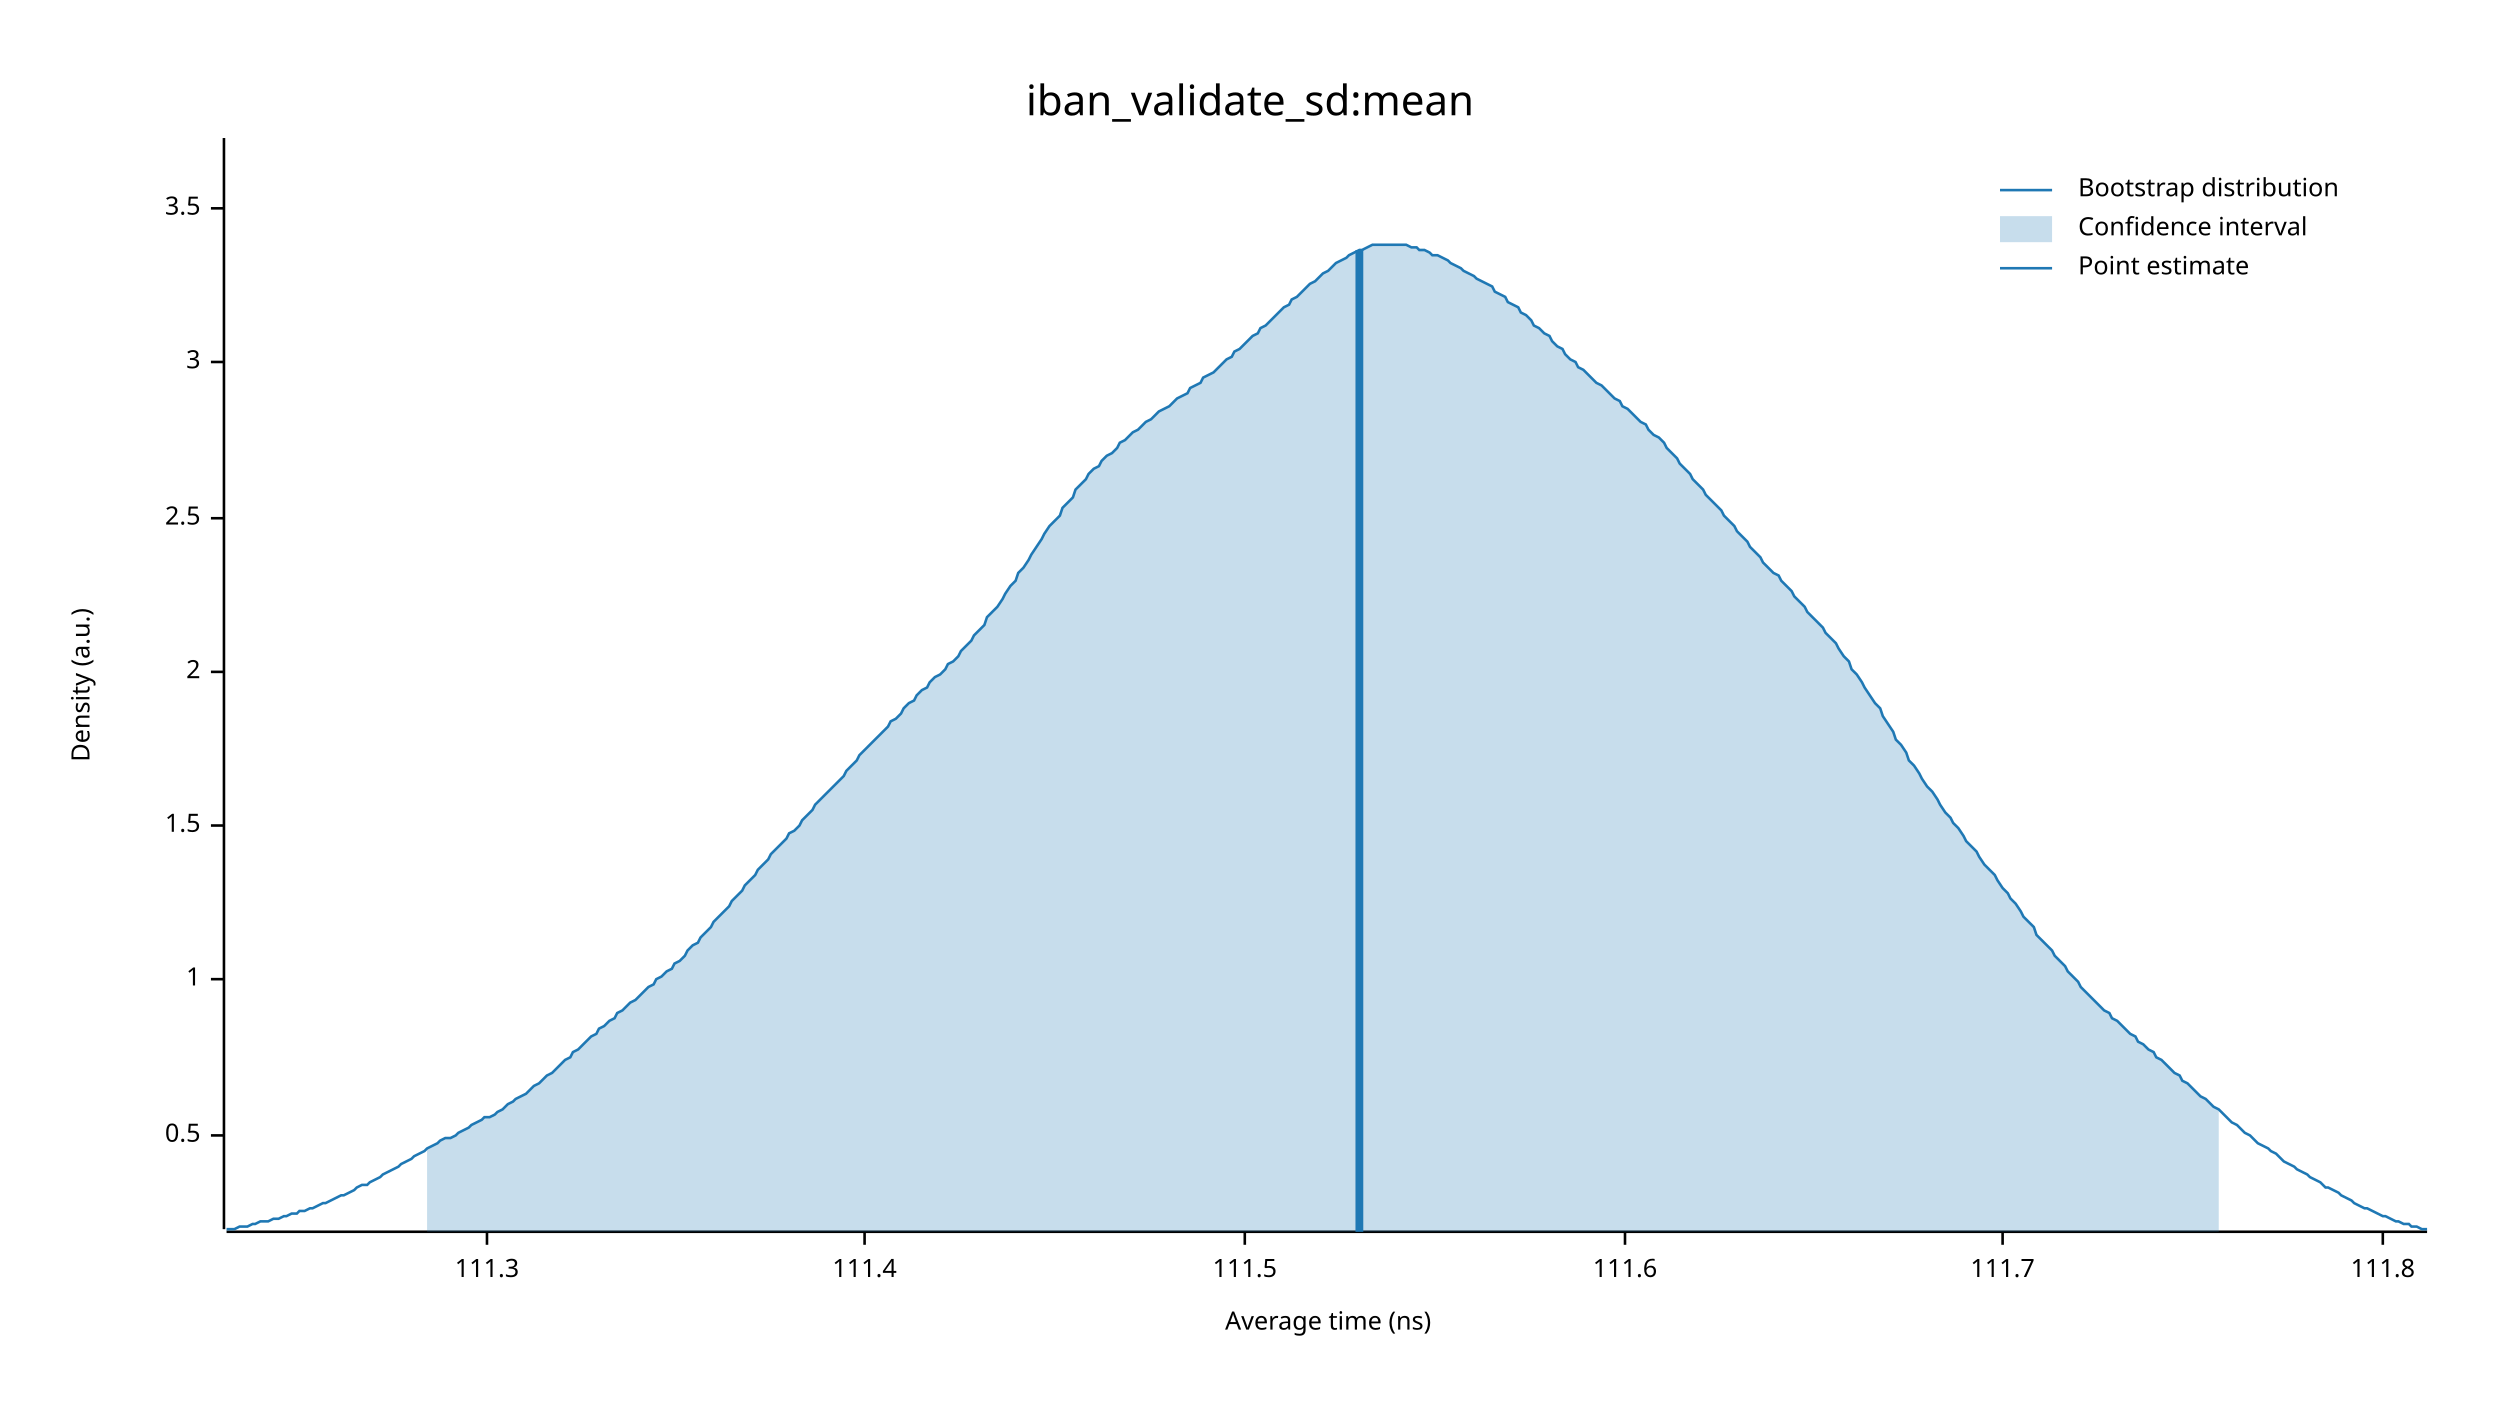
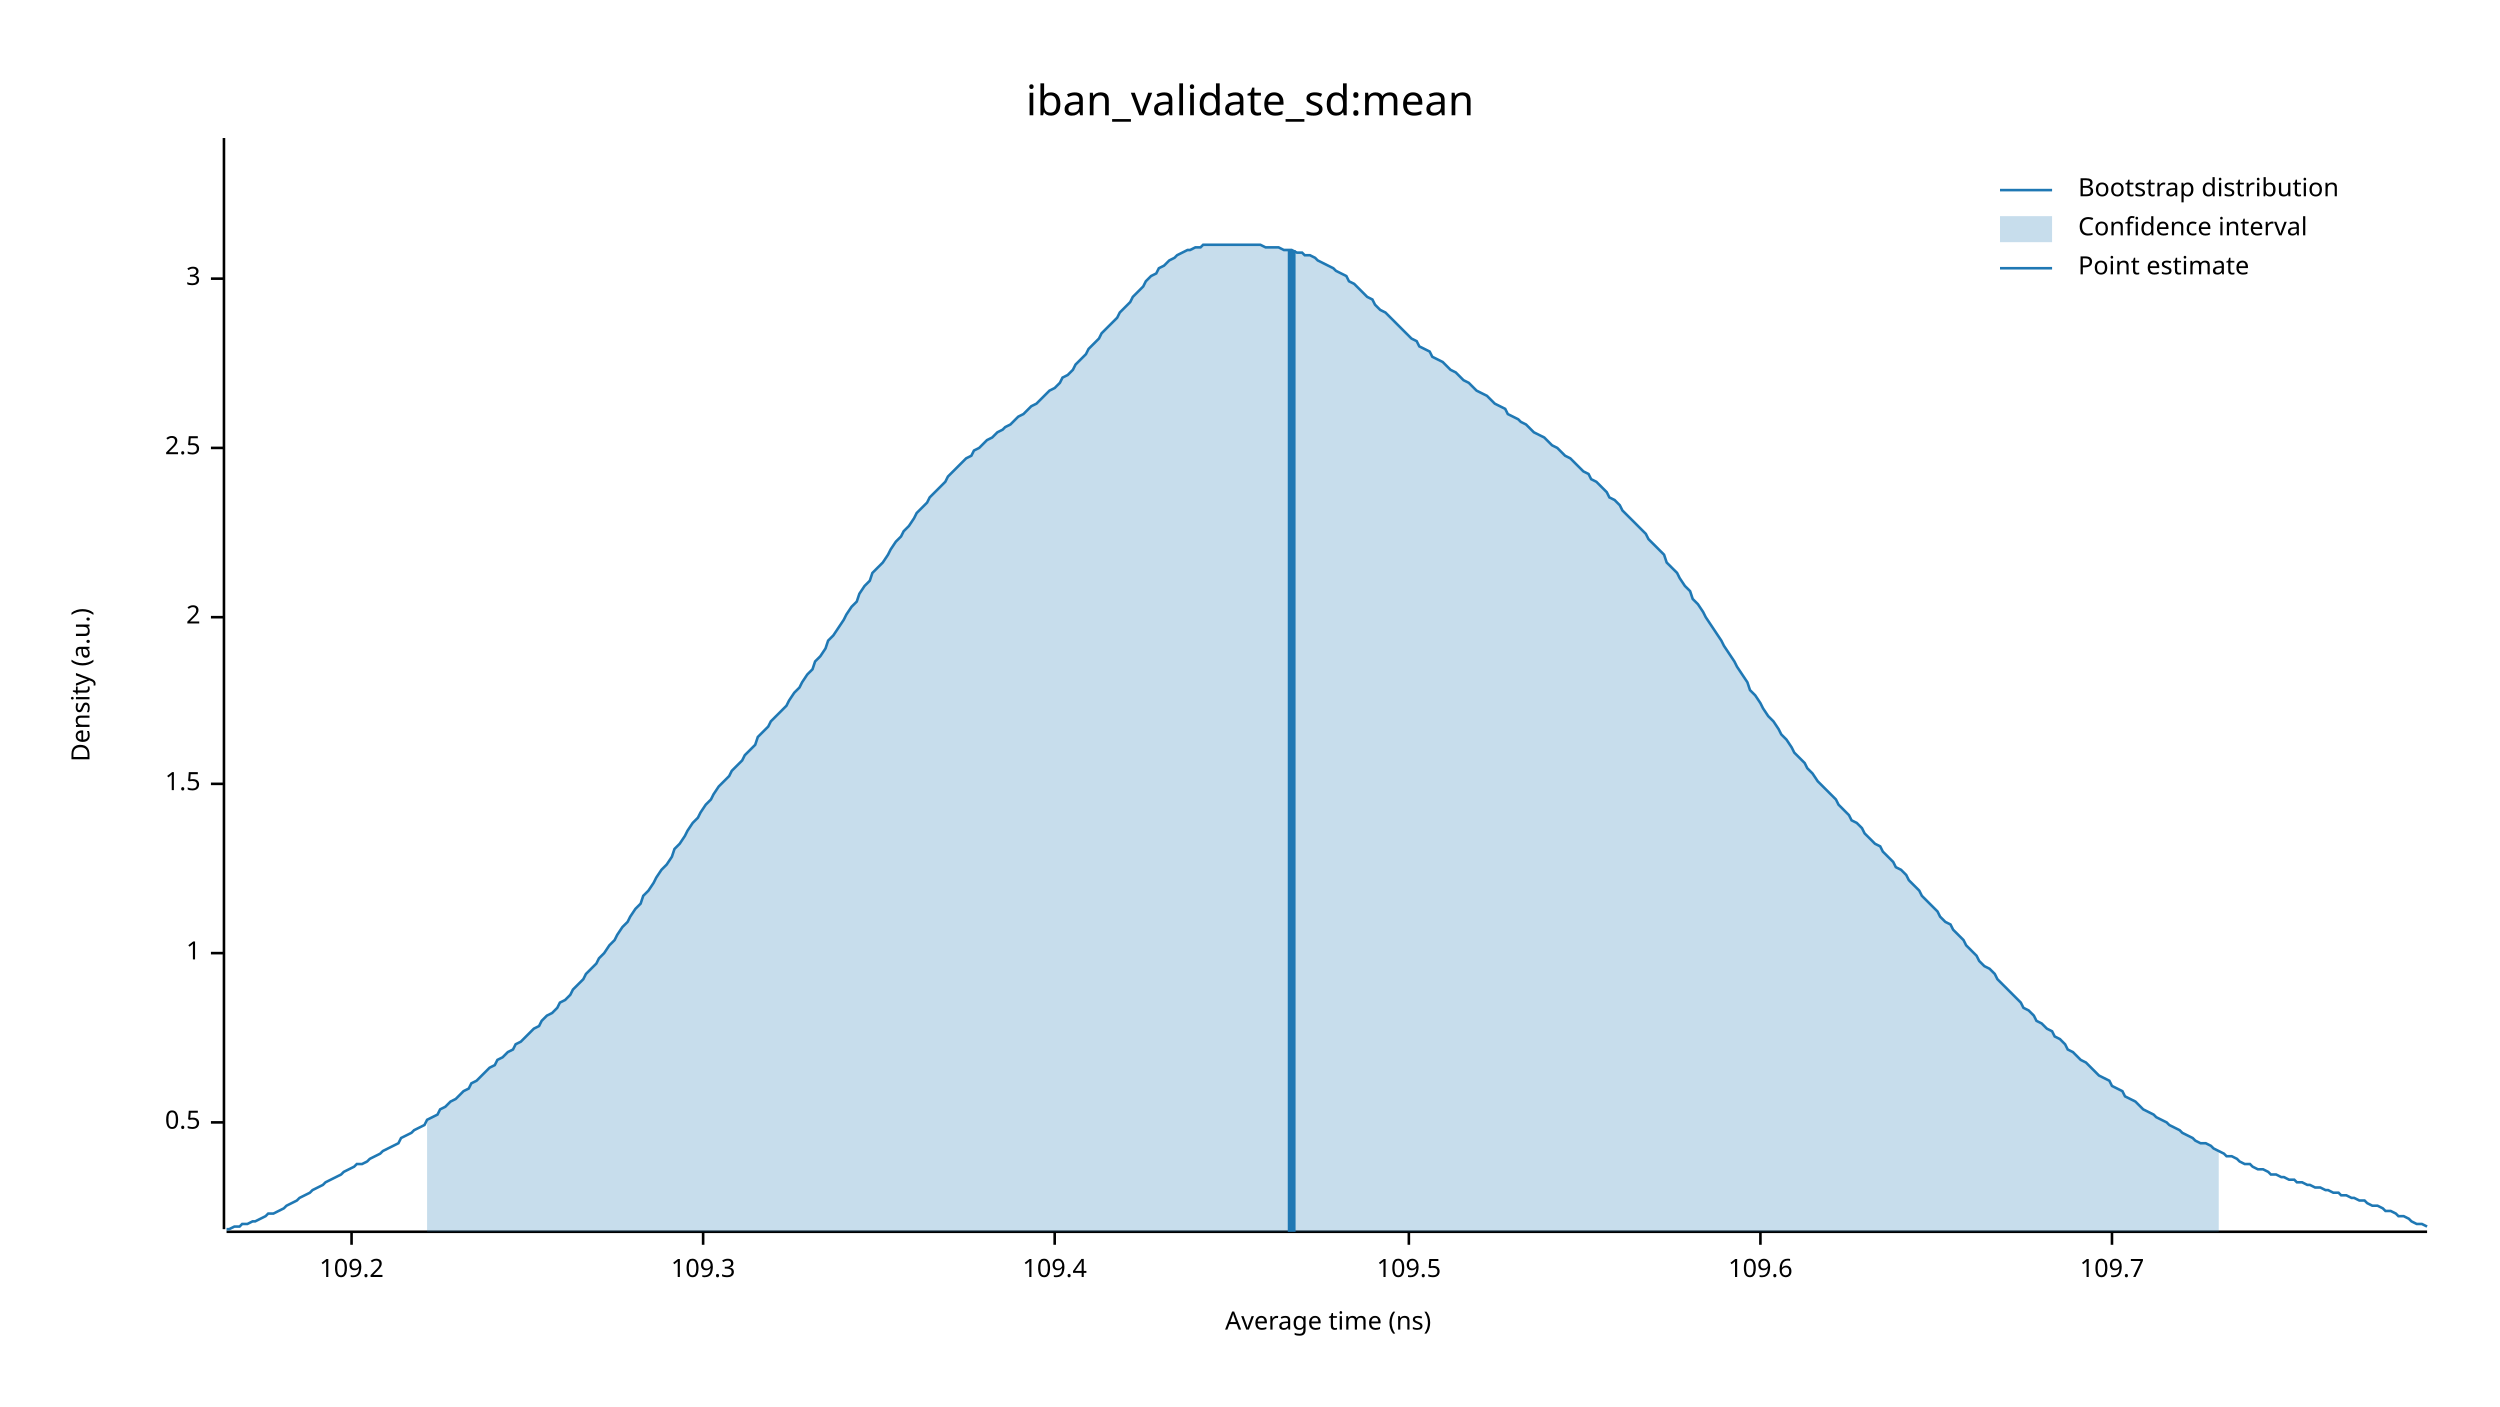
<svg xmlns="http://www.w3.org/2000/svg" width="960" height="540" viewBox="0 0 960 540">
  <text x="480" y="32" dy="0.76em" text-anchor="middle" font-family="sans-serif" font-size="16.129" opacity="1" fill="#000000">
iban_validate_sd:mean
</text>
  <text x="27" y="263" dy="0.76em" text-anchor="middle" font-family="sans-serif" font-size="9.677" opacity="1" fill="#000000" transform="rotate(270, 27, 263)">
Density (a.u.)
</text>
  <text x="510" y="513" dy="-0.5ex" text-anchor="middle" font-family="sans-serif" font-size="9.677" opacity="1" fill="#000000">
Average time (ns)
</text>
  <polyline fill="none" opacity="1" stroke="#000000" stroke-width="1" points="86,53 86,472 " />
-   <text x="77" y="436" dy="0.5ex" text-anchor="end" font-family="sans-serif" font-size="9.677" opacity="1" fill="#000000">
+   <text x="77" y="431" dy="0.5ex" text-anchor="end" font-family="sans-serif" font-size="9.677" opacity="1" fill="#000000">
0.5
</text>
-   <polyline fill="none" opacity="1" stroke="#000000" stroke-width="1" points="81,436 86,436 " />
-   <text x="77" y="376" dy="0.5ex" text-anchor="end" font-family="sans-serif" font-size="9.677" opacity="1" fill="#000000">
+   <polyline fill="none" opacity="1" stroke="#000000" stroke-width="1" points="81,431 86,431 " />
+   <text x="77" y="366" dy="0.5ex" text-anchor="end" font-family="sans-serif" font-size="9.677" opacity="1" fill="#000000">
1
</text>
-   <polyline fill="none" opacity="1" stroke="#000000" stroke-width="1" points="81,376 86,376 " />
-   <text x="77" y="317" dy="0.5ex" text-anchor="end" font-family="sans-serif" font-size="9.677" opacity="1" fill="#000000">
+   <polyline fill="none" opacity="1" stroke="#000000" stroke-width="1" points="81,366 86,366 " />
+   <text x="77" y="301" dy="0.5ex" text-anchor="end" font-family="sans-serif" font-size="9.677" opacity="1" fill="#000000">
1.5
</text>
-   <polyline fill="none" opacity="1" stroke="#000000" stroke-width="1" points="81,317 86,317 " />
-   <text x="77" y="258" dy="0.5ex" text-anchor="end" font-family="sans-serif" font-size="9.677" opacity="1" fill="#000000">
+   <polyline fill="none" opacity="1" stroke="#000000" stroke-width="1" points="81,301 86,301 " />
+   <text x="77" y="237" dy="0.5ex" text-anchor="end" font-family="sans-serif" font-size="9.677" opacity="1" fill="#000000">
2
</text>
-   <polyline fill="none" opacity="1" stroke="#000000" stroke-width="1" points="81,258 86,258 " />
-   <text x="77" y="199" dy="0.5ex" text-anchor="end" font-family="sans-serif" font-size="9.677" opacity="1" fill="#000000">
+   <polyline fill="none" opacity="1" stroke="#000000" stroke-width="1" points="81,237 86,237 " />
+   <text x="77" y="172" dy="0.5ex" text-anchor="end" font-family="sans-serif" font-size="9.677" opacity="1" fill="#000000">
2.5
</text>
-   <polyline fill="none" opacity="1" stroke="#000000" stroke-width="1" points="81,199 86,199 " />
-   <text x="77" y="139" dy="0.5ex" text-anchor="end" font-family="sans-serif" font-size="9.677" opacity="1" fill="#000000">
+   <polyline fill="none" opacity="1" stroke="#000000" stroke-width="1" points="81,172 86,172 " />
+   <text x="77" y="107" dy="0.5ex" text-anchor="end" font-family="sans-serif" font-size="9.677" opacity="1" fill="#000000">
3
</text>
-   <polyline fill="none" opacity="1" stroke="#000000" stroke-width="1" points="81,139 86,139 " />
-   <text x="77" y="80" dy="0.5ex" text-anchor="end" font-family="sans-serif" font-size="9.677" opacity="1" fill="#000000">
- 3.5
+   <polyline fill="none" opacity="1" stroke="#000000" stroke-width="1" points="81,107 86,107 " />
+   <polyline fill="none" opacity="1" stroke="#000000" stroke-width="1" points="87,473 932,473 " />
+   <text x="135" y="483" dy="0.76em" text-anchor="middle" font-family="sans-serif" font-size="9.677" opacity="1" fill="#000000">
+ 109.2
</text>
-   <polyline fill="none" opacity="1" stroke="#000000" stroke-width="1" points="81,80 86,80 " />
-   <polyline fill="none" opacity="1" stroke="#000000" stroke-width="1" points="87,473 932,473 " />
-   <text x="187" y="483" dy="0.76em" text-anchor="middle" font-family="sans-serif" font-size="9.677" opacity="1" fill="#000000">
- 111.3
+   <polyline fill="none" opacity="1" stroke="#000000" stroke-width="1" points="135,473 135,478 " />
+   <text x="270" y="483" dy="0.76em" text-anchor="middle" font-family="sans-serif" font-size="9.677" opacity="1" fill="#000000">
+ 109.3
</text>
-   <polyline fill="none" opacity="1" stroke="#000000" stroke-width="1" points="187,473 187,478 " />
-   <text x="332" y="483" dy="0.76em" text-anchor="middle" font-family="sans-serif" font-size="9.677" opacity="1" fill="#000000">
- 111.4
+   <polyline fill="none" opacity="1" stroke="#000000" stroke-width="1" points="270,473 270,478 " />
+   <text x="405" y="483" dy="0.76em" text-anchor="middle" font-family="sans-serif" font-size="9.677" opacity="1" fill="#000000">
+ 109.4
</text>
-   <polyline fill="none" opacity="1" stroke="#000000" stroke-width="1" points="332,473 332,478 " />
-   <text x="478" y="483" dy="0.76em" text-anchor="middle" font-family="sans-serif" font-size="9.677" opacity="1" fill="#000000">
- 111.5
+   <polyline fill="none" opacity="1" stroke="#000000" stroke-width="1" points="405,473 405,478 " />
+   <text x="541" y="483" dy="0.76em" text-anchor="middle" font-family="sans-serif" font-size="9.677" opacity="1" fill="#000000">
+ 109.5
</text>
-   <polyline fill="none" opacity="1" stroke="#000000" stroke-width="1" points="478,473 478,478 " />
-   <text x="624" y="483" dy="0.76em" text-anchor="middle" font-family="sans-serif" font-size="9.677" opacity="1" fill="#000000">
- 111.6
+   <polyline fill="none" opacity="1" stroke="#000000" stroke-width="1" points="541,473 541,478 " />
+   <text x="676" y="483" dy="0.76em" text-anchor="middle" font-family="sans-serif" font-size="9.677" opacity="1" fill="#000000">
+ 109.6
</text>
-   <polyline fill="none" opacity="1" stroke="#000000" stroke-width="1" points="624,473 624,478 " />
-   <text x="769" y="483" dy="0.76em" text-anchor="middle" font-family="sans-serif" font-size="9.677" opacity="1" fill="#000000">
- 111.7
+   <polyline fill="none" opacity="1" stroke="#000000" stroke-width="1" points="676,473 676,478 " />
+   <text x="811" y="483" dy="0.76em" text-anchor="middle" font-family="sans-serif" font-size="9.677" opacity="1" fill="#000000">
+ 109.7
</text>
-   <polyline fill="none" opacity="1" stroke="#000000" stroke-width="1" points="769,473 769,478 " />
-   <text x="915" y="483" dy="0.76em" text-anchor="middle" font-family="sans-serif" font-size="9.677" opacity="1" fill="#000000">
- 111.8
- </text>
-   <polyline fill="none" opacity="1" stroke="#000000" stroke-width="1" points="915,473 915,478 " />
-   <polyline fill="none" opacity="1" stroke="#1F78B4" stroke-width="1" points="87,472 88,472 90,472 92,471 93,471 95,471 97,470 98,470 100,469 102,469 103,469 105,468 107,468 109,467 110,467 112,466 114,466 115,465 117,465 119,464 120,464 122,463 124,462 125,462 127,461 129,460 131,459 132,459 134,458 136,457 137,456 139,455 141,455 142,454 144,453 146,452 147,451 149,450 151,449 153,448 154,447 156,446 158,445 159,444 161,443 163,442 164,441 166,440 168,439 169,438 171,437 173,437 175,436 176,435 178,434 180,433 181,432 183,431 185,430 186,429 188,429 190,428 191,427 193,426 195,424 197,423 198,422 200,421 202,420 203,419 205,417 207,416 208,415 210,413 212,412 214,410 215,409 217,407 219,406 220,404 222,403 224,401 225,400 227,398 229,397 230,395 232,394 234,392 236,391 237,389 239,388 241,386 242,385 244,384 246,382 247,381 249,379 251,378 252,376 254,375 256,373 258,372 259,370 261,369 263,367 264,365 266,363 268,362 269,360 271,358 273,356 274,354 276,352 278,350 280,348 281,346 283,344 285,342 286,340 288,338 290,336 291,334 293,332 295,330 296,328 298,326 300,324 302,322 303,320 305,319 307,317 308,315 310,313 312,311 313,309 315,307 317,305 318,304 320,302 322,300 324,298 325,296 327,294 329,292 330,290 332,288 334,286 335,285 337,283 339,281 341,279 342,277 344,276 346,274 347,272 349,270 351,269 352,267 354,265 356,264 357,262 359,260 361,259 363,257 364,255 366,254 368,252 369,250 371,248 373,246 374,244 376,242 378,240 379,237 381,235 383,233 385,230 386,228 388,225 390,223 391,220 393,218 395,215 396,213 398,210 400,207 401,205 403,202 405,200 407,198 408,195 410,193 412,191 413,188 415,186 417,184 418,182 420,180 422,179 423,177 425,175 427,174 429,172 430,170 432,169 434,167 435,166 437,165 439,163 440,162 442,161 444,159 445,158 447,157 449,156 451,154 452,153 454,152 456,151 457,149 459,148 461,147 462,145 464,144 466,143 468,141 469,140 471,138 473,137 474,135 476,134 478,132 479,131 481,129 483,128 484,126 486,125 488,123 490,121 491,120 493,118 495,117 496,115 498,114 500,112 501,111 503,109 505,108 506,107 508,105 510,104 512,102 513,101 515,100 517,99 518,98 520,97 522,96 523,96 525,95 527,94 528,94 530,94 532,94 534,94 535,94 537,94 539,94 540,94 542,95 544,95 545,96 547,96 549,97 550,98 552,98 554,99 556,100 557,101 559,102 561,103 562,104 564,105 566,106 567,107 569,108 571,109 573,110 574,112 576,113 578,114 579,116 581,117 583,118 584,120 586,121 588,123 589,125 591,126 593,128 595,129 596,131 598,133 600,134 601,136 603,138 605,139 606,141 608,142 610,144 611,145 613,147 615,148 617,150 618,151 620,153 622,154 623,156 625,157 627,159 628,160 630,162 632,163 633,165 635,167 637,168 639,170 640,172 642,174 644,176 645,178 647,180 649,182 650,184 652,186 654,188 655,190 657,192 659,194 661,196 662,198 664,200 666,202 667,204 669,206 671,208 672,210 674,212 676,214 677,216 679,218 681,220 683,221 684,223 686,225 688,227 689,229 691,231 693,233 694,235 696,237 698,239 700,241 701,243 703,245 705,247 706,249 708,252 710,254 711,257 713,259 715,262 716,264 718,267 720,270 722,272 723,275 725,278 727,281 728,284 730,286 732,289 733,292 735,294 737,297 738,299 740,302 742,304 744,307 745,309 747,312 749,314 750,316 752,318 754,321 755,323 757,325 759,327 760,329 762,332 764,334 766,336 767,338 769,341 771,343 772,345 774,347 776,350 777,352 779,354 781,356 782,359 784,361 786,363 788,365 789,367 791,369 793,371 794,373 796,375 798,377 799,379 801,381 803,383 804,384 806,386 808,388 810,389 811,391 813,392 815,394 816,395 818,397 820,398 821,400 823,401 825,403 827,404 828,406 830,407 832,409 833,410 835,412 837,413 838,415 840,416 842,418 843,419 845,421 847,422 849,424 850,425 852,426 854,428 855,429 857,431 859,432 860,433 862,435 864,436 865,437 867,439 869,440 871,441 872,442 874,443 876,445 877,446 879,447 881,448 882,449 884,450 886,451 887,452 889,453 891,454 893,456 894,456 896,457 898,458 899,459 901,460 903,461 904,462 906,463 908,464 909,464 911,465 913,466 915,467 916,467 918,468 920,469 921,469 923,470 925,470 926,471 928,471 930,472 932,472 " />
-   <polygon opacity="0.25" fill="#1F78B4" points="164,441 166,440 168,439 169,438 171,437 173,437 175,436 176,435 178,434 180,433 181,432 183,431 185,430 186,429 188,429 190,428 191,427 193,426 195,424 197,423 198,422 200,421 202,420 203,419 205,417 207,416 208,415 210,413 212,412 214,410 215,409 217,407 219,406 220,404 222,403 224,401 225,400 227,398 229,397 230,395 232,394 234,392 236,391 237,389 239,388 241,386 242,385 244,384 246,382 247,381 249,379 251,378 252,376 254,375 256,373 258,372 259,370 261,369 263,367 264,365 266,363 268,362 269,360 271,358 273,356 274,354 276,352 278,350 280,348 281,346 283,344 285,342 286,340 288,338 290,336 291,334 293,332 295,330 296,328 298,326 300,324 302,322 303,320 305,319 307,317 308,315 310,313 312,311 313,309 315,307 317,305 318,304 320,302 322,300 324,298 325,296 327,294 329,292 330,290 332,288 334,286 335,285 337,283 339,281 341,279 342,277 344,276 346,274 347,272 349,270 351,269 352,267 354,265 356,264 357,262 359,260 361,259 363,257 364,255 366,254 368,252 369,250 371,248 373,246 374,244 376,242 378,240 379,237 381,235 383,233 385,230 386,228 388,225 390,223 391,220 393,218 395,215 396,213 398,210 400,207 401,205 403,202 405,200 407,198 408,195 410,193 412,191 413,188 415,186 417,184 418,182 420,180 422,179 423,177 425,175 427,174 429,172 430,170 432,169 434,167 435,166 437,165 439,163 440,162 442,161 444,159 445,158 447,157 449,156 451,154 452,153 454,152 456,151 457,149 459,148 461,147 462,145 464,144 466,143 468,141 469,140 471,138 473,137 474,135 476,134 478,132 479,131 481,129 483,128 484,126 486,125 488,123 490,121 491,120 493,118 495,117 496,115 498,114 500,112 501,111 503,109 505,108 506,107 508,105 510,104 512,102 513,101 515,100 517,99 518,98 520,97 522,96 523,96 525,95 527,94 528,94 530,94 532,94 534,94 535,94 537,94 539,94 540,94 542,95 544,95 545,96 547,96 549,97 550,98 552,98 554,99 556,100 557,101 559,102 561,103 562,104 564,105 566,106 567,107 569,108 571,109 573,110 574,112 576,113 578,114 579,116 581,117 583,118 584,120 586,121 588,123 589,125 591,126 593,128 595,129 596,131 598,133 600,134 601,136 603,138 605,139 606,141 608,142 610,144 611,145 613,147 615,148 617,150 618,151 620,153 622,154 623,156 625,157 627,159 628,160 630,162 632,163 633,165 635,167 637,168 639,170 640,172 642,174 644,176 645,178 647,180 649,182 650,184 652,186 654,188 655,190 657,192 659,194 661,196 662,198 664,200 666,202 667,204 669,206 671,208 672,210 674,212 676,214 677,216 679,218 681,220 683,221 684,223 686,225 688,227 689,229 691,231 693,233 694,235 696,237 698,239 700,241 701,243 703,245 705,247 706,249 708,252 710,254 711,257 713,259 715,262 716,264 718,267 720,270 722,272 723,275 725,278 727,281 728,284 730,286 732,289 733,292 735,294 737,297 738,299 740,302 742,304 744,307 745,309 747,312 749,314 750,316 752,318 754,321 755,323 757,325 759,327 760,329 762,332 764,334 766,336 767,338 769,341 771,343 772,345 774,347 776,350 777,352 779,354 781,356 782,359 784,361 786,363 788,365 789,367 791,369 793,371 794,373 796,375 798,377 799,379 801,381 803,383 804,384 806,386 808,388 810,389 811,391 813,392 815,394 816,395 818,397 820,398 821,400 823,401 825,403 827,404 828,406 830,407 832,409 833,410 835,412 837,413 838,415 840,416 842,418 843,419 845,421 847,422 849,424 850,425 852,426 852,473 164,473 " />
-   <polyline fill="none" opacity="1" stroke="#1F78B4" stroke-width="3" points="522,473 522,96 " />
+   <polyline fill="none" opacity="1" stroke="#000000" stroke-width="1" points="811,473 811,478 " />
+   <polyline fill="none" opacity="1" stroke="#1F78B4" stroke-width="1" points="87,472 88,472 90,471 92,471 93,470 95,470 97,469 98,469 100,468 102,467 103,466 105,466 107,465 109,464 110,463 112,462 114,461 115,460 117,459 119,458 120,457 122,456 124,455 125,454 127,453 129,452 131,451 132,450 134,449 136,448 137,447 139,447 141,446 142,445 144,444 146,443 147,442 149,441 151,440 153,439 154,437 156,436 158,435 159,434 161,433 163,432 164,430 166,429 168,428 169,426 171,425 173,423 175,422 176,421 178,419 180,418 181,416 183,415 185,413 186,412 188,410 190,409 191,407 193,406 195,404 197,403 198,401 200,400 202,398 203,397 205,395 207,394 208,392 210,390 212,389 214,387 215,385 217,384 219,382 220,380 222,378 224,376 225,374 227,372 229,370 230,368 232,366 234,363 236,361 237,359 239,356 241,354 242,352 244,349 246,347 247,344 249,342 251,339 252,337 254,334 256,332 258,329 259,326 261,324 263,321 264,319 266,316 268,314 269,312 271,309 273,307 274,305 276,302 278,300 280,298 281,296 283,294 285,292 286,290 288,288 290,286 291,283 293,281 295,279 296,277 298,275 300,273 302,271 303,269 305,266 307,264 308,262 310,259 312,257 313,254 315,252 317,249 318,246 320,244 322,241 324,238 325,236 327,233 329,231 330,228 332,225 334,223 335,220 337,218 339,216 341,213 342,211 344,208 346,206 347,204 349,202 351,199 352,197 354,195 356,193 357,191 359,189 361,187 363,185 364,183 366,181 368,179 369,178 371,176 373,175 374,173 376,172 378,170 379,169 381,168 383,166 385,165 386,164 388,163 390,161 391,160 393,159 395,157 396,156 398,155 400,153 401,152 403,150 405,149 407,147 408,145 410,144 412,142 413,140 415,138 417,136 418,134 420,132 422,130 423,128 425,126 427,124 429,122 430,120 432,118 434,116 435,114 437,112 439,110 440,108 442,106 444,105 445,103 447,102 449,100 451,99 452,98 454,97 456,96 457,96 459,95 461,95 462,94 464,94 466,94 468,94 469,94 471,94 473,94 474,94 476,94 478,94 479,94 481,94 483,94 484,94 486,95 488,95 490,95 491,95 493,96 495,96 496,96 498,97 500,97 501,98 503,98 505,99 506,100 508,101 510,102 512,103 513,104 515,105 517,106 518,108 520,109 522,111 523,112 525,114 527,115 528,117 530,119 532,120 534,122 535,123 537,125 539,127 540,128 542,130 544,131 545,133 547,134 549,135 550,137 552,138 554,139 556,141 557,142 559,143 561,145 562,146 564,147 566,149 567,150 569,151 571,152 573,154 574,155 576,156 578,157 579,159 581,160 583,161 584,162 586,163 588,165 589,166 591,167 593,168 595,170 596,171 598,172 600,174 601,175 603,176 605,178 606,179 608,181 610,182 611,184 613,185 615,187 617,189 618,191 620,192 622,194 623,196 625,198 627,200 628,201 630,203 632,205 633,207 635,209 637,211 639,213 640,216 642,218 644,220 645,222 647,225 649,227 650,230 652,232 654,235 655,237 657,240 659,243 661,246 662,248 664,251 666,254 667,256 669,259 671,262 672,265 674,267 676,270 677,272 679,275 681,277 683,280 684,282 686,284 688,287 689,289 691,291 693,293 694,295 696,297 698,300 700,302 701,303 703,305 705,307 706,309 708,311 710,313 711,315 713,316 715,318 716,320 718,322 720,324 722,325 723,327 725,329 727,331 728,333 730,334 732,336 733,338 735,340 737,342 738,344 740,346 742,348 744,350 745,352 747,354 749,355 750,357 752,359 754,361 755,363 757,365 759,367 760,369 762,371 764,372 766,374 767,376 769,378 771,380 772,381 774,383 776,385 777,387 779,388 781,390 782,392 784,393 786,395 788,396 789,398 791,399 793,401 794,403 796,404 798,406 799,407 801,408 803,410 804,411 806,413 808,414 810,415 811,417 813,418 815,419 816,421 818,422 820,423 821,424 823,426 825,427 827,428 828,429 830,430 832,431 833,432 835,433 837,434 838,435 840,436 842,437 843,438 845,439 847,439 849,440 850,441 852,442 854,443 855,444 857,444 859,445 860,446 862,447 864,447 865,448 867,449 869,449 871,450 872,451 874,451 876,452 877,452 879,453 881,453 882,454 884,454 886,455 887,455 889,456 891,456 893,457 894,457 896,458 898,458 899,459 901,459 903,460 904,460 906,461 908,461 909,462 911,463 913,463 915,464 916,465 918,465 920,466 921,467 923,467 925,468 926,469 928,470 930,470 932,471 " />
+   <polygon opacity="0.25" fill="#1F78B4" points="164,430 166,429 168,428 169,426 171,425 173,423 175,422 176,421 178,419 180,418 181,416 183,415 185,413 186,412 188,410 190,409 191,407 193,406 195,404 197,403 198,401 200,400 202,398 203,397 205,395 207,394 208,392 210,390 212,389 214,387 215,385 217,384 219,382 220,380 222,378 224,376 225,374 227,372 229,370 230,368 232,366 234,363 236,361 237,359 239,356 241,354 242,352 244,349 246,347 247,344 249,342 251,339 252,337 254,334 256,332 258,329 259,326 261,324 263,321 264,319 266,316 268,314 269,312 271,309 273,307 274,305 276,302 278,300 280,298 281,296 283,294 285,292 286,290 288,288 290,286 291,283 293,281 295,279 296,277 298,275 300,273 302,271 303,269 305,266 307,264 308,262 310,259 312,257 313,254 315,252 317,249 318,246 320,244 322,241 324,238 325,236 327,233 329,231 330,228 332,225 334,223 335,220 337,218 339,216 341,213 342,211 344,208 346,206 347,204 349,202 351,199 352,197 354,195 356,193 357,191 359,189 361,187 363,185 364,183 366,181 368,179 369,178 371,176 373,175 374,173 376,172 378,170 379,169 381,168 383,166 385,165 386,164 388,163 390,161 391,160 393,159 395,157 396,156 398,155 400,153 401,152 403,150 405,149 407,147 408,145 410,144 412,142 413,140 415,138 417,136 418,134 420,132 422,130 423,128 425,126 427,124 429,122 430,120 432,118 434,116 435,114 437,112 439,110 440,108 442,106 444,105 445,103 447,102 449,100 451,99 452,98 454,97 456,96 457,96 459,95 461,95 462,94 464,94 466,94 468,94 469,94 471,94 473,94 474,94 476,94 478,94 479,94 481,94 483,94 484,94 486,95 488,95 490,95 491,95 493,96 495,96 496,96 498,97 500,97 501,98 503,98 505,99 506,100 508,101 510,102 512,103 513,104 515,105 517,106 518,108 520,109 522,111 523,112 525,114 527,115 528,117 530,119 532,120 534,122 535,123 537,125 539,127 540,128 542,130 544,131 545,133 547,134 549,135 550,137 552,138 554,139 556,141 557,142 559,143 561,145 562,146 564,147 566,149 567,150 569,151 571,152 573,154 574,155 576,156 578,157 579,159 581,160 583,161 584,162 586,163 588,165 589,166 591,167 593,168 595,170 596,171 598,172 600,174 601,175 603,176 605,178 606,179 608,181 610,182 611,184 613,185 615,187 617,189 618,191 620,192 622,194 623,196 625,198 627,200 628,201 630,203 632,205 633,207 635,209 637,211 639,213 640,216 642,218 644,220 645,222 647,225 649,227 650,230 652,232 654,235 655,237 657,240 659,243 661,246 662,248 664,251 666,254 667,256 669,259 671,262 672,265 674,267 676,270 677,272 679,275 681,277 683,280 684,282 686,284 688,287 689,289 691,291 693,293 694,295 696,297 698,300 700,302 701,303 703,305 705,307 706,309 708,311 710,313 711,315 713,316 715,318 716,320 718,322 720,324 722,325 723,327 725,329 727,331 728,333 730,334 732,336 733,338 735,340 737,342 738,344 740,346 742,348 744,350 745,352 747,354 749,355 750,357 752,359 754,361 755,363 757,365 759,367 760,369 762,371 764,372 766,374 767,376 769,378 771,380 772,381 774,383 776,385 777,387 779,388 781,390 782,392 784,393 786,395 788,396 789,398 791,399 793,401 794,403 796,404 798,406 799,407 801,408 803,410 804,411 806,413 808,414 810,415 811,417 813,418 815,419 816,421 818,422 820,423 821,424 823,426 825,427 827,428 828,429 830,430 832,431 833,432 835,433 837,434 838,435 840,436 842,437 843,438 845,439 847,439 849,440 850,441 852,442 852,473 164,473 " />
+   <polyline fill="none" opacity="1" stroke="#1F78B4" stroke-width="3" points="496,473 496,96 " />
  <text x="798" y="68" dy="0.76em" text-anchor="start" font-family="sans-serif" font-size="9.677" opacity="1" fill="#000000">
Bootstrap distribution
</text>
  <text x="798" y="83" dy="0.76em" text-anchor="start" font-family="sans-serif" font-size="9.677" opacity="1" fill="#000000">
Confidence interval
</text>
  <text x="798" y="98" dy="0.76em" text-anchor="start" font-family="sans-serif" font-size="9.677" opacity="1" fill="#000000">
Point estimate
</text>
  <polyline fill="none" opacity="1" stroke="#1F78B4" stroke-width="1" points="768,73 788,73 " />
  <rect x="768" y="83" width="20" height="10" opacity="0.25" fill="#1F78B4" stroke="none" />
  <polyline fill="none" opacity="1" stroke="#1F78B4" stroke-width="1" points="768,103 788,103 " />
</svg>
